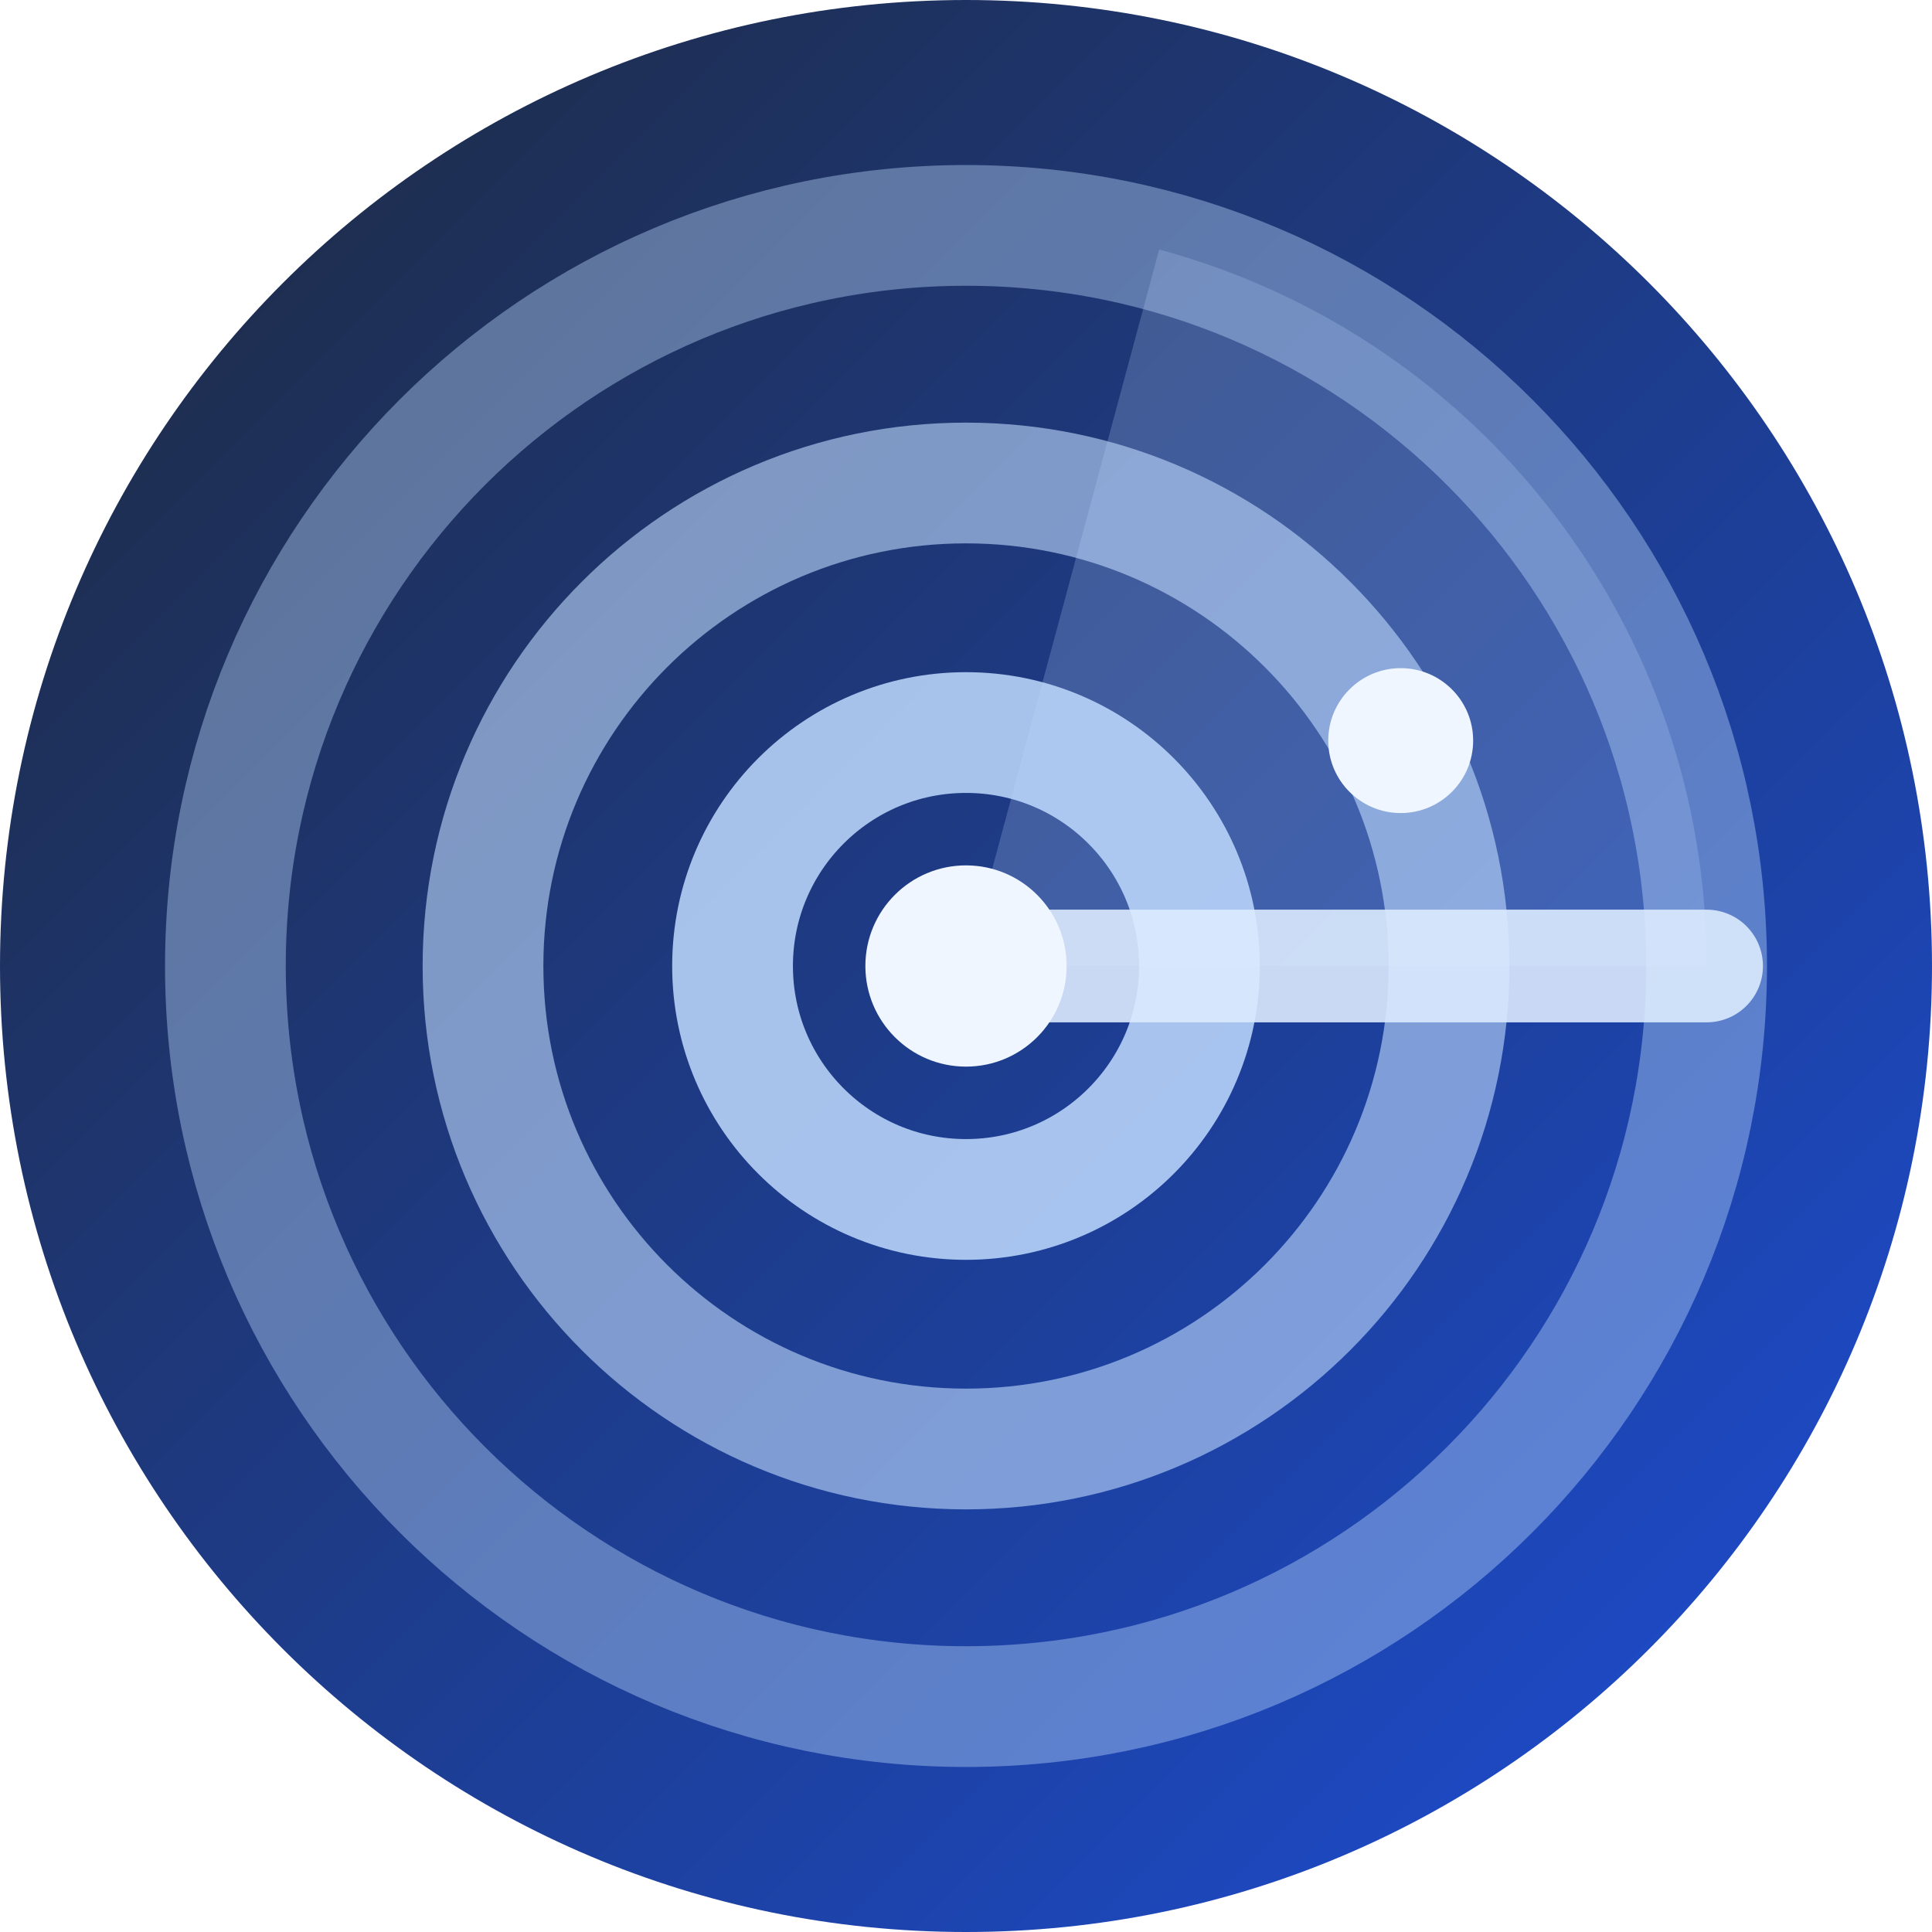
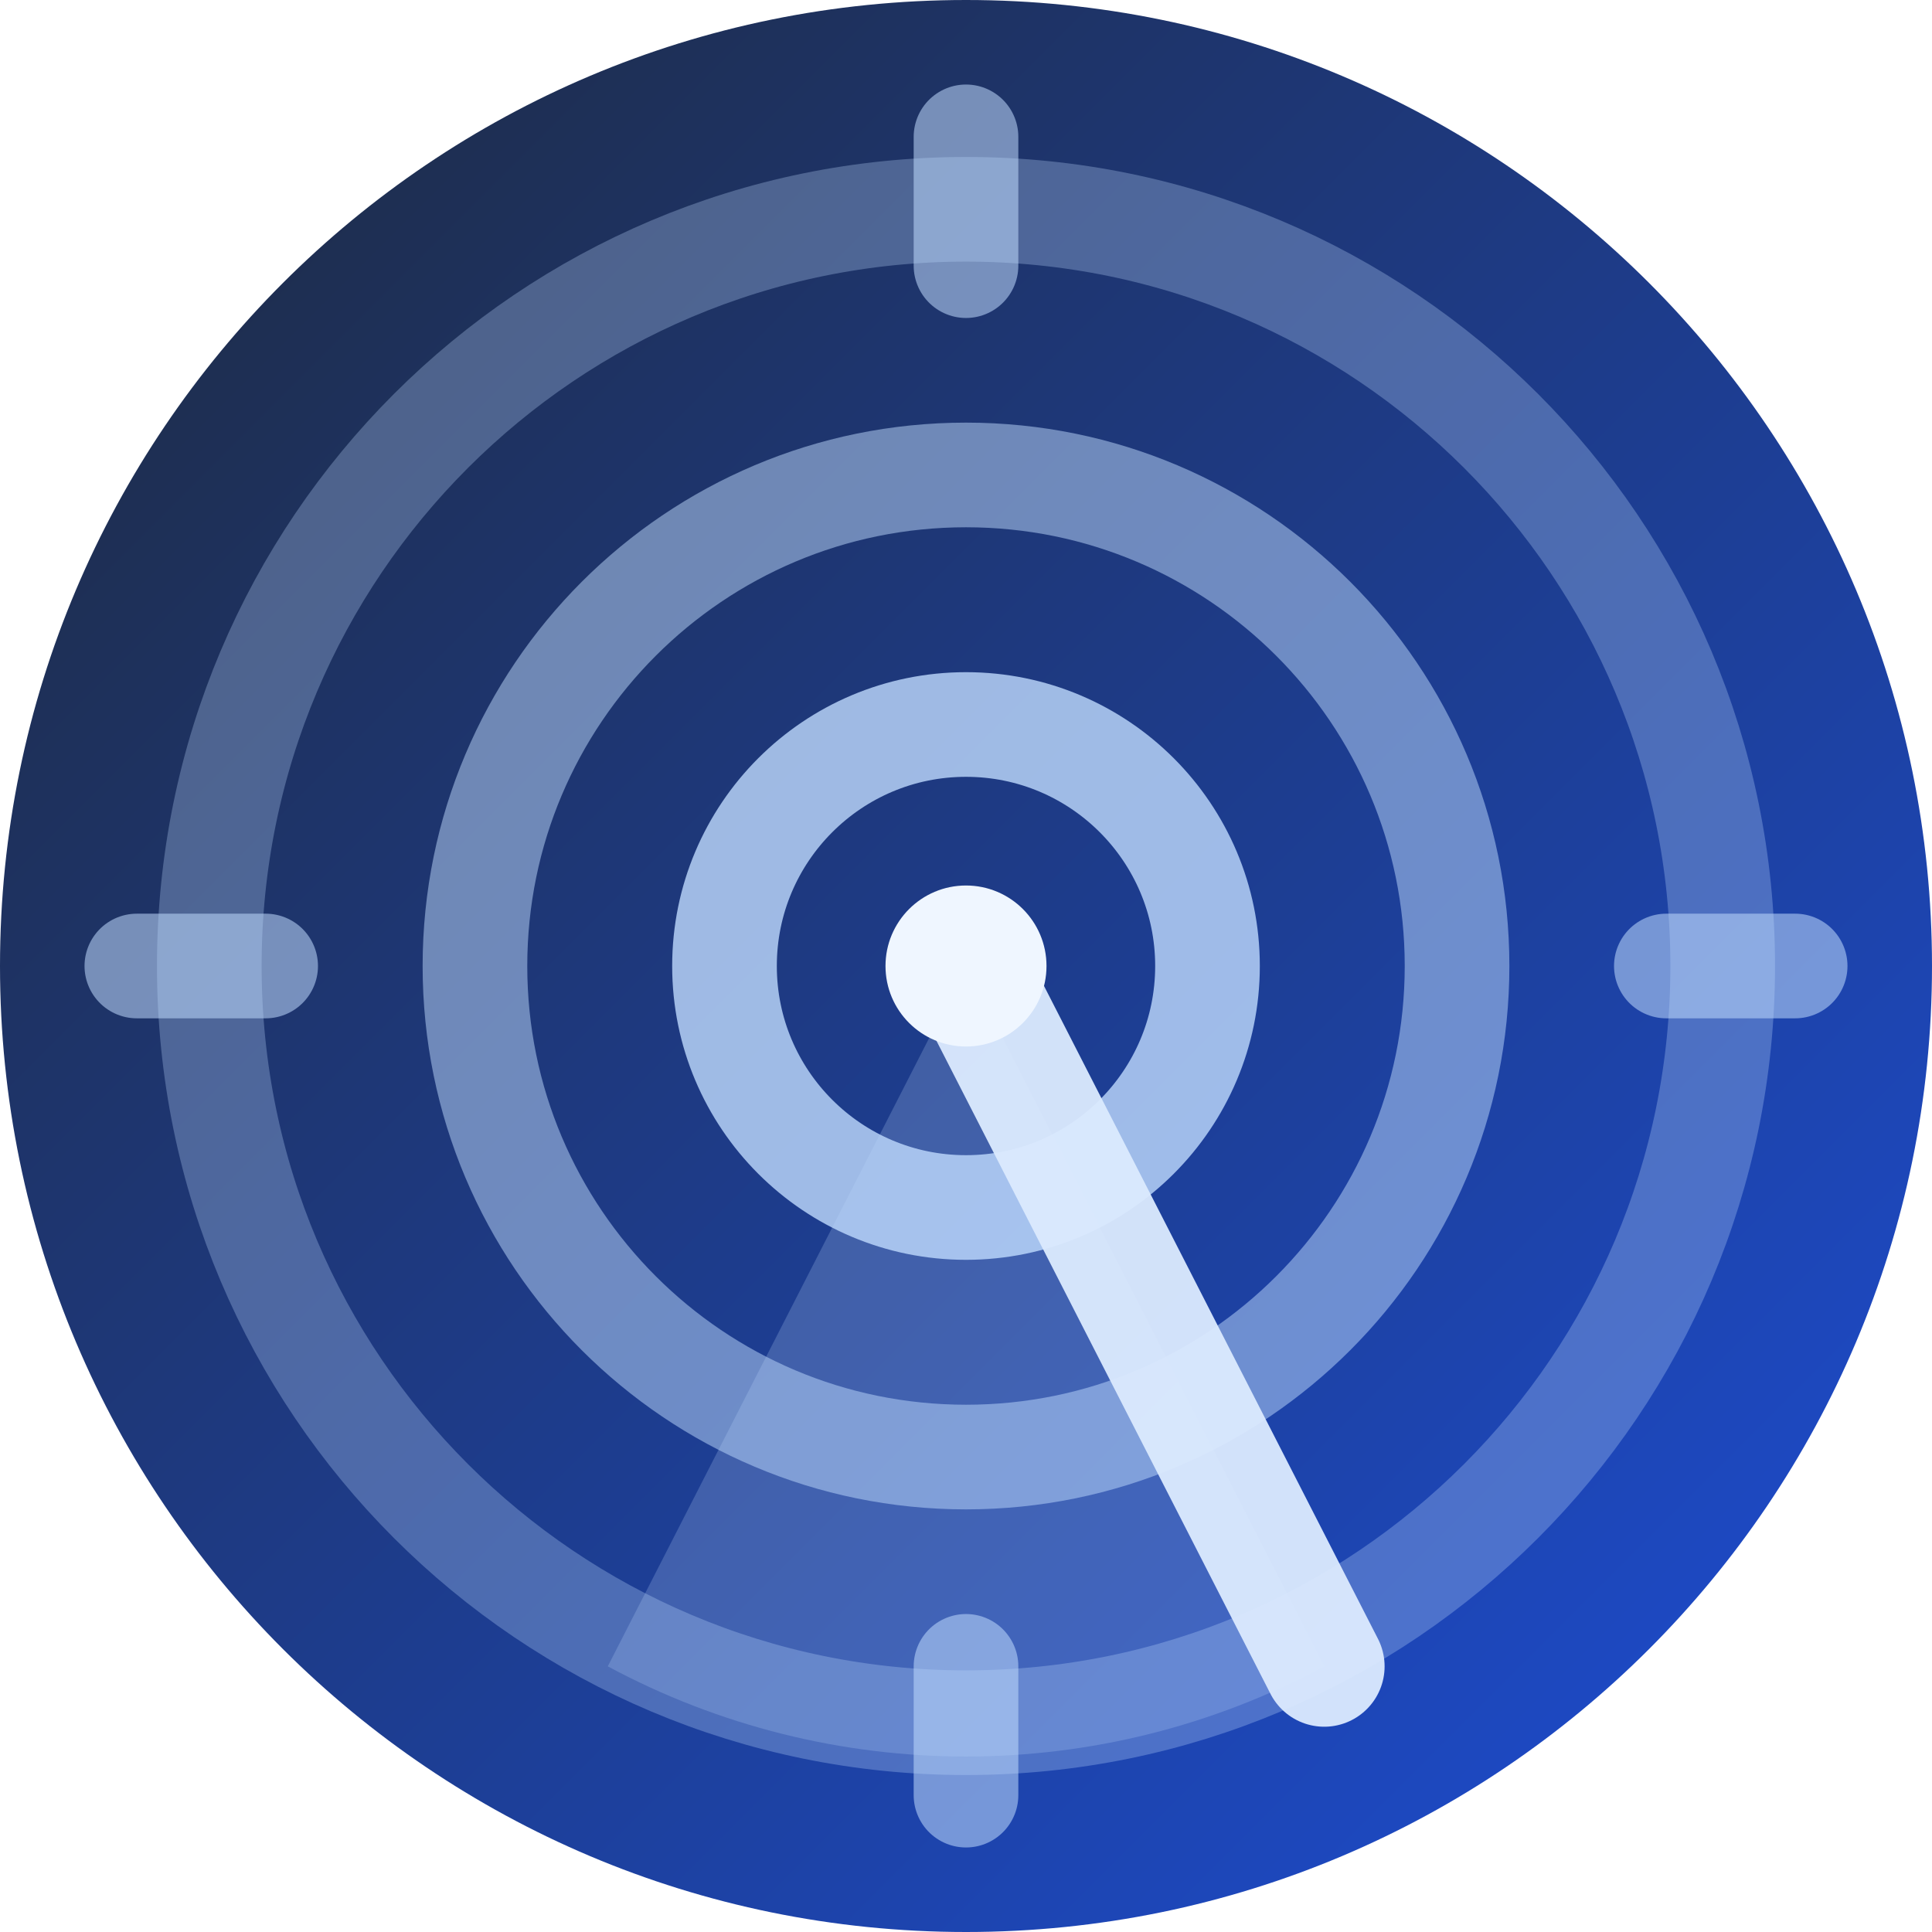
<svg xmlns="http://www.w3.org/2000/svg" viewBox="0 0 24 24" width="24" height="24" fill="none">
  <defs>
    <linearGradient id="rr-disc" x1="0" y1="0" x2="24" y2="24" gradientUnits="userSpaceOnUse">
      <stop offset="0" stop-color="#1e293b" />
      <stop offset="1" stop-color="#1d4ed8" />
    </linearGradient>
  </defs>
  <circle cx="12" cy="12" r="12" fill="url(#rr-disc)" />
-   <g stroke="#bfdbfe" stroke-width="1.5" stroke-linecap="round" stroke-linejoin="round">
-     <circle cx="12" cy="12" r="9.2" opacity="0.4" />
-     <circle cx="12" cy="12" r="6" opacity="0.6" />
-     <circle cx="12" cy="12" r="2.9" opacity="0.85" />
+   <g stroke="#bfdbfe" stroke-width="1.3" stroke-linecap="round" stroke-linejoin="round">
+     <circle cx="12" cy="12" r="9.4" opacity="0.3" />
+     <circle cx="12" cy="12" r="6.1" opacity="0.5" />
+     <circle cx="12" cy="12" r="3" opacity="0.8" />
+     <line x1="12" y1="1.7" x2="12" y2="3.3" opacity="0.55" />
+     <line x1="12" y1="20.7" x2="12" y2="22.3" opacity="0.55" />
+     <line x1="1.7" y1="12" x2="3.3" y2="12" opacity="0.55" />
+     <line x1="20.7" y1="12" x2="22.3" y2="12" opacity="0.55" />
  </g>
-   <path d="M12 12 L21.2 12 A9.2 9.2 0 0 0 14.4 3.1 Z" fill="#bfdbfe" opacity="0.22" />
-   <line x1="12" y1="12" x2="21.2" y2="12" stroke="#dbeafe" stroke-width="1.4" stroke-linecap="round" opacity="0.9" />
-   <circle cx="17.4" cy="9.2" r="0.9" fill="#eff6ff" />
-   <circle cx="12" cy="12" r="1.25" fill="#eff6ff" />
+   <path d="M12 12 L7.55 20.7 A9.4 9.4 0 0 0 16.45 20.7 Z" fill="#bfdbfe" opacity="0.22" />
+   <line x1="12" y1="12" x2="16.45" y2="20.7" stroke="#dbeafe" stroke-width="1.5" stroke-linecap="round" opacity="0.95" />
+   <circle cx="12" cy="12" r="1" fill="#eff6ff" />
</svg>
